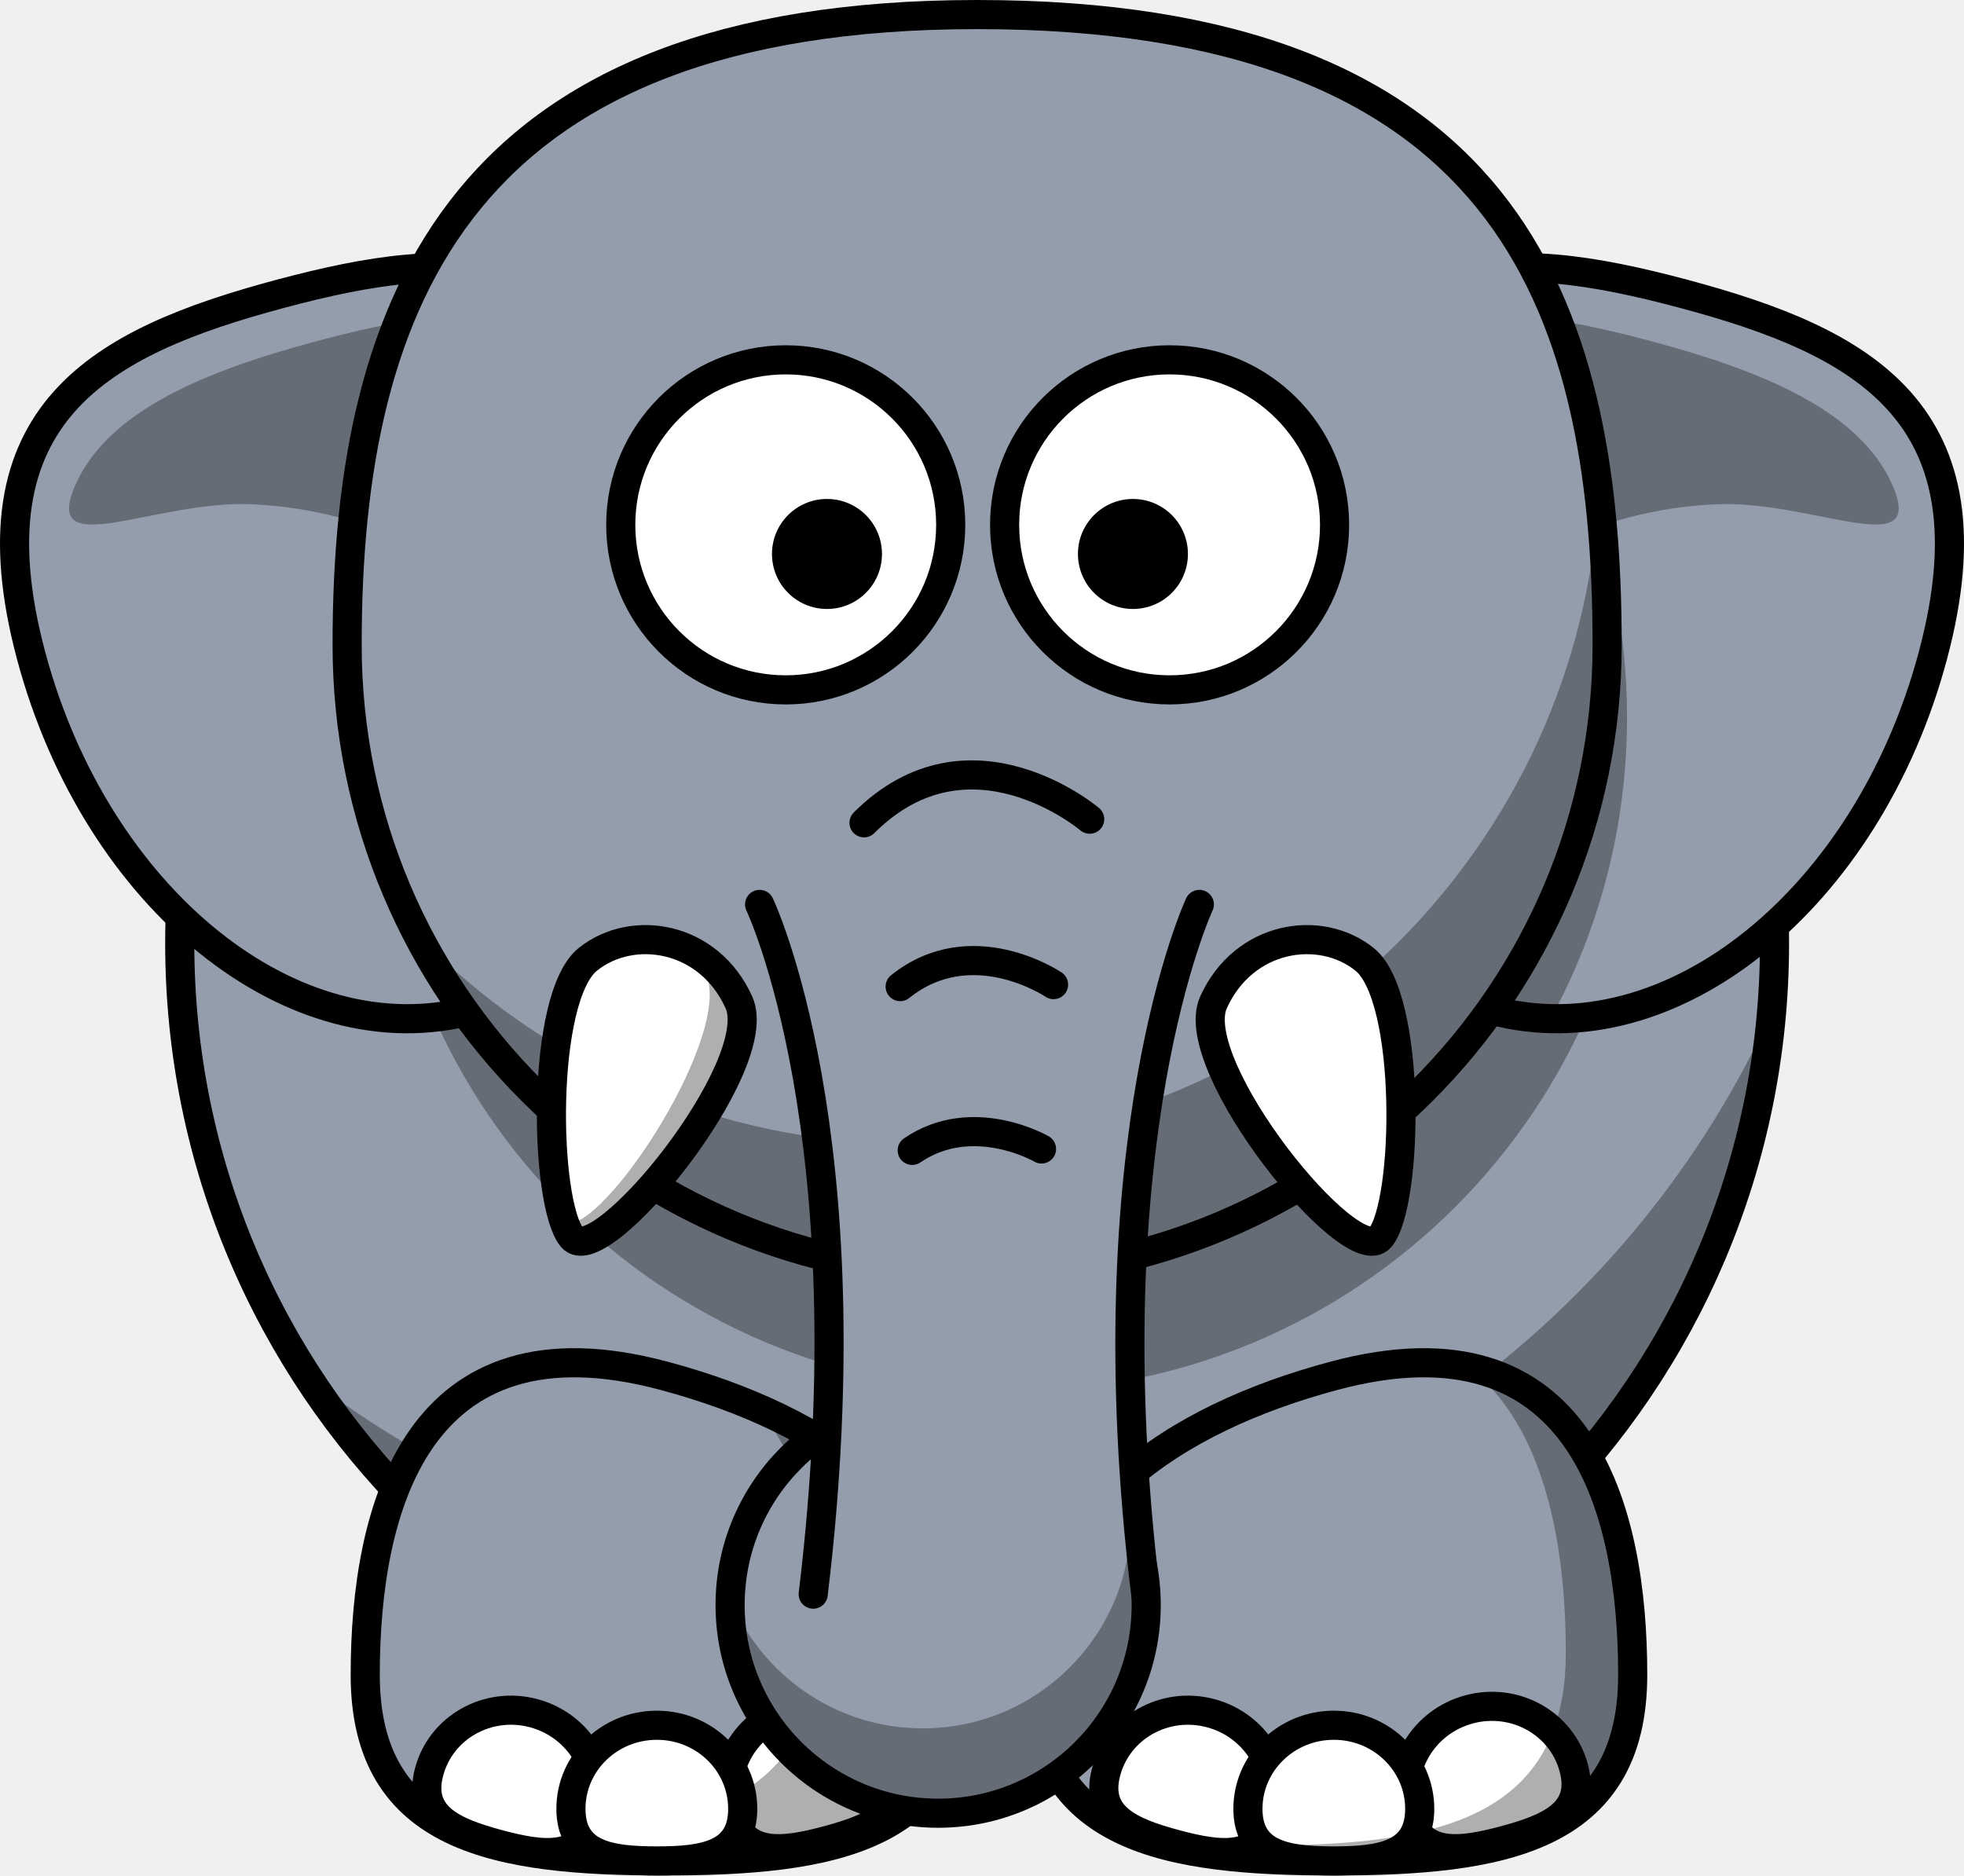
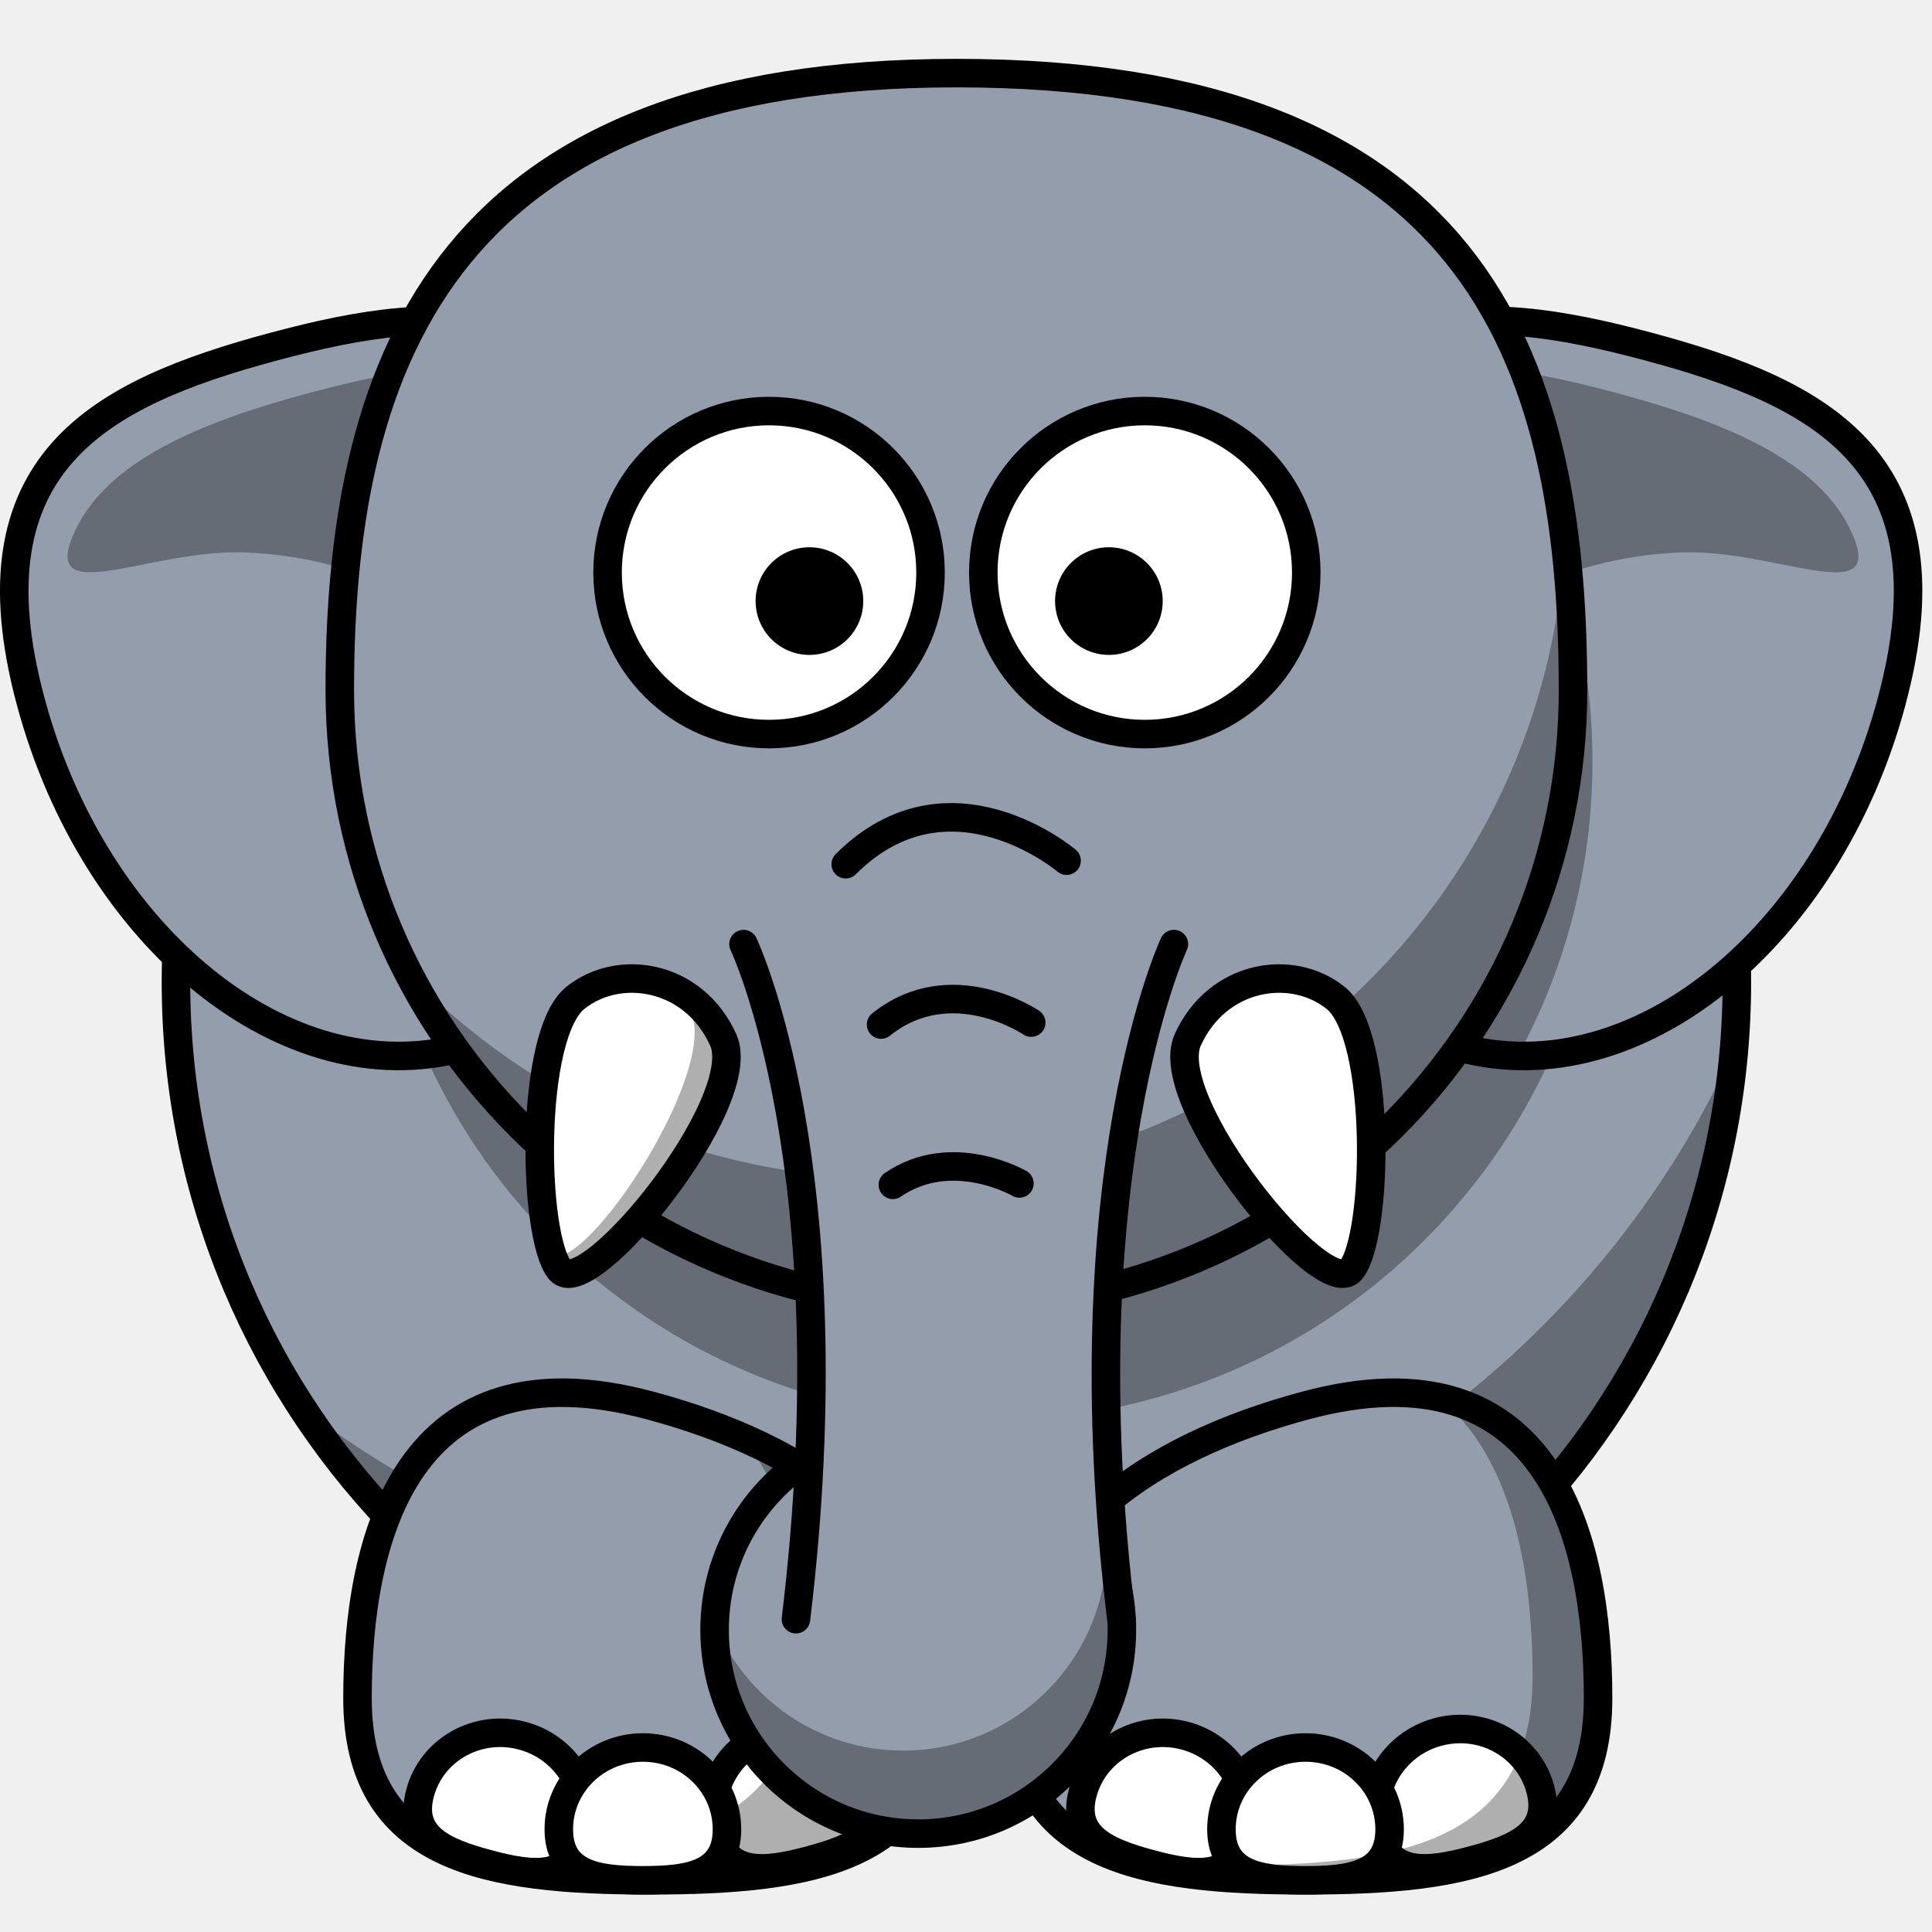
- <svg xmlns="http://www.w3.org/2000/svg" version="1.0" width="269.797" height="257.639" id="svg2">
+ <svg xmlns="http://www.w3.org/2000/svg" version="1.0" width="50" height="50" id="svg2">
  <defs id="defs4" />
-   <path d="M 243.766,129.569 C 243.784,190.078 194.737,239.139 134.229,239.139 C 73.721,239.139 24.674,190.078 24.692,129.569 C 24.674,69.061 73.721,20 134.229,20 C 194.737,20 243.784,69.061 243.766,129.569 z" id="path2383" style="fill:#939dac;fill-opacity:1;fill-rule:nonzero;stroke:#000000;stroke-width:4;stroke-linecap:round;stroke-linejoin:round;stroke-miterlimit:4;stroke-dasharray:none;stroke-opacity:1" />
-   <path d="M 243.344,139.156 C 222.509,184.852 176.408,216.625 122.906,216.625 C 92.579,216.625 64.655,206.414 42.344,189.25 C 61.878,219.281 95.722,239.125 134.219,239.125 C 191.498,239.125 238.504,195.177 243.344,139.156 z" id="path3353" style="fill:#000000;fill-opacity:0.314;fill-rule:nonzero;stroke:none;stroke-width:4;stroke-linecap:round;stroke-linejoin:round;stroke-miterlimit:4;stroke-dasharray:none;stroke-opacity:1" />
-   <path d="M 50.172,230.069 C 50.166,252.749 68.549,255.639 91.229,255.639 C 113.909,255.639 132.293,252.749 132.286,230.069 C 132.293,207.389 113.136,194.87 91.229,189 C 57.148,179.868 50.166,207.389 50.172,230.069 z" id="path3245" style="fill:#939dac;fill-opacity:1;fill-rule:nonzero;stroke:#000000;stroke-width:4;stroke-linecap:round;stroke-linejoin:round;stroke-miterlimit:4;stroke-dasharray:none;stroke-opacity:1" />
-   <path d="M 123.187,242.859 C 124.831,248.986 119.937,251.134 113.641,252.821 C 107.345,254.508 102.033,255.095 100.393,248.967 C 98.749,242.84 102.521,236.504 108.817,234.818 C 115.113,233.131 121.547,236.731 123.187,242.859 z" id="path3239" style="fill:#ffffff;fill-opacity:1;fill-rule:nonzero;stroke:#000000;stroke-width:4;stroke-linecap:round;stroke-linejoin:round;stroke-miterlimit:4;stroke-dasharray:none;stroke-opacity:1" />
-   <path d="M 225.273,104.569 C 225.287,152.376 186.536,191.139 138.729,191.139 C 90.922,191.139 52.171,152.376 52.186,104.569 C 52.171,56.763 90.922,18 138.729,18 C 186.536,18 225.287,56.763 225.273,104.569 z" id="path3307" style="fill:#000000;fill-opacity:0.314;fill-rule:nonzero;stroke:none;stroke-width:4;stroke-linecap:round;stroke-linejoin:round;stroke-miterlimit:4;stroke-dasharray:none;stroke-opacity:1" />
-   <path d="M 265.511,90.103 C 256.558,123.544 229.448,145.34 204.965,138.779 C 180.482,132.219 167.901,99.789 176.868,66.351 C 185.821,32.91 206.849,33.814 231.333,40.374 C 255.816,46.934 274.478,56.666 265.511,90.103 z" id="path2400" style="fill:#939dac;fill-opacity:1;fill-rule:nonzero;stroke:#000000;stroke-width:4;stroke-linecap:round;stroke-linejoin:round;stroke-miterlimit:4;stroke-dasharray:none;stroke-opacity:1" />
-   <path d="M 4.286,90.103 C 13.239,123.544 40.349,145.34 64.833,138.779 C 89.316,132.219 101.896,99.789 92.929,66.351 C 83.976,32.91 62.948,33.814 38.465,40.374 C 13.982,46.934 -4.681,56.666 4.286,90.103 z" id="path3218" style="fill:#939dac;fill-opacity:1;fill-rule:nonzero;stroke:#000000;stroke-width:4;stroke-linecap:round;stroke-linejoin:round;stroke-miterlimit:4;stroke-dasharray:none;stroke-opacity:1" />
-   <path d="M 198.942,38.179 C 189.199,41.153 181.459,49.263 176.88,66.367 C 167.913,99.804 180.49,132.213 204.974,138.773 C 207.641,139.488 210.333,139.835 213.036,139.898 C 219.717,127.617 223.509,113.519 223.505,98.554 C 223.512,75.062 214.132,53.777 198.942,38.179 z" id="path3309" style="fill:#000000;fill-opacity:0.314;fill-rule:nonzero;stroke:none;stroke-width:4;stroke-linecap:round;stroke-linejoin:round;stroke-miterlimit:4;stroke-dasharray:none;stroke-opacity:1" />
-   <path d="M 205.161,43.242 C 190.392,43.088 178.535,49.876 172.38,72.867 C 167.411,91.393 169.04,109.594 175.661,123.273 C 180.626,99.795 202.858,70.709 235.724,69.273 C 249.052,68.691 264.532,77.32 260.036,66.804 C 255.54,56.289 241.624,50.834 226.817,46.867 C 219.166,44.817 211.874,43.312 205.161,43.242 z" id="path3314" style="fill:#000000;fill-opacity:0.314;fill-rule:nonzero;stroke:none;stroke-width:4;stroke-linecap:round;stroke-linejoin:round;stroke-miterlimit:4;stroke-dasharray:none;stroke-opacity:1" />
-   <path d="M 65.15,43.242 C 79.919,43.088 91.777,49.876 97.932,72.867 C 102.9,91.393 101.271,109.594 94.65,123.273 C 89.686,99.795 67.453,70.709 34.588,69.273 C 21.26,68.691 5.779,77.32 10.275,66.804 C 14.771,56.289 28.687,50.834 43.494,46.867 C 51.145,44.817 58.437,43.312 65.15,43.242 z" id="path3321" style="fill:#000000;fill-opacity:0.314;fill-rule:nonzero;stroke:none;stroke-width:4;stroke-linecap:round;stroke-linejoin:round;stroke-miterlimit:4;stroke-dasharray:none;stroke-opacity:1" />
-   <path d="M 220.773,88.569 C 220.787,136.376 182.036,175.139 134.229,175.139 C 86.422,175.139 47.671,136.376 47.686,88.569 C 47.671,40.763 63.763,2 134.229,2 C 206.109,2 220.787,40.763 220.773,88.569 z" id="path2398" style="fill:#939dac;fill-opacity:1;fill-rule:nonzero;stroke:#000000;stroke-width:4;stroke-linecap:round;stroke-linejoin:round;stroke-miterlimit:4;stroke-dasharray:none;stroke-opacity:1" />
-   <path d="M 130.6,72.099 C 130.603,84.618 120.456,94.769 107.937,94.769 C 95.418,94.769 85.27,84.618 85.274,72.099 C 85.27,59.58 95.418,49.43 107.937,49.43 C 120.456,49.43 130.603,59.58 130.6,72.099 z" id="path3157" style="fill:#ffffff;fill-opacity:1;fill-rule:nonzero;stroke:#000000;stroke-width:4;stroke-linecap:round;stroke-linejoin:round;stroke-miterlimit:4;stroke-dasharray:none;stroke-opacity:1" />
-   <path d="M 183.332,72.099 C 183.336,84.618 173.188,94.769 160.669,94.769 C 148.15,94.769 138.003,84.618 138.006,72.099 C 138.003,59.58 148.15,49.43 160.669,49.43 C 173.188,49.43 183.336,59.58 183.332,72.099 z" id="path3159" style="fill:#ffffff;fill-opacity:1;fill-rule:nonzero;stroke:#000000;stroke-width:4;stroke-linecap:round;stroke-linejoin:round;stroke-miterlimit:4;stroke-dasharray:none;stroke-opacity:1" />
-   <path d="M 163.187,76.099 C 163.188,80.272 159.806,83.656 155.633,83.656 C 151.46,83.656 148.077,80.272 148.079,76.099 C 148.077,71.926 151.46,68.543 155.633,68.543 C 159.806,68.543 163.188,71.926 163.187,76.099 z" id="path3161" style="fill:#000000;fill-opacity:1;fill-rule:nonzero;stroke:none;stroke-width:47.667;stroke-linecap:round;stroke-linejoin:round;stroke-miterlimit:4;stroke-dasharray:none;stroke-opacity:1" />
-   <path d="M 121.157,76.099 C 121.158,80.272 117.776,83.656 113.603,83.656 C 109.43,83.656 106.047,80.272 106.048,76.099 C 106.047,71.926 109.43,68.543 113.603,68.543 C 117.776,68.543 121.158,71.926 121.157,76.099 z" id="path3163" style="fill:#000000;fill-opacity:1;fill-rule:nonzero;stroke:none;stroke-width:47.667;stroke-linecap:round;stroke-linejoin:round;stroke-miterlimit:4;stroke-dasharray:none;stroke-opacity:1" />
-   <path d="M 224.286,230.069 C 224.293,252.749 205.909,255.639 183.229,255.639 C 160.549,255.639 142.166,252.749 142.172,230.069 C 142.166,207.389 161.322,194.87 183.229,189 C 217.31,179.868 224.293,207.389 224.286,230.069 z" id="path3220" style="fill:#939dac;fill-opacity:1;fill-rule:nonzero;stroke:#000000;stroke-width:4;stroke-linecap:round;stroke-linejoin:round;stroke-miterlimit:4;stroke-dasharray:none;stroke-opacity:1" />
-   <path d="M 104.224,193.492 C 109.841,200.854 113.289,210.046 113.286,221.398 C 113.293,248.221 94.903,251.648 72.224,251.648 C 68.714,251.648 65.319,251.542 62.067,251.304 C 69.507,254.915 79.819,255.648 91.224,255.648 C 113.903,255.648 132.293,252.734 132.286,230.054 C 132.292,212.03 120.187,200.444 104.224,193.492 z" id="path3297" style="fill:#000000;fill-opacity:0.314;fill-rule:nonzero;stroke:none;stroke-width:4;stroke-linecap:round;stroke-linejoin:round;stroke-miterlimit:4;stroke-dasharray:none;stroke-opacity:1" />
-   <path d="M 157.455,220.495 C 157.46,236.283 144.663,249.084 128.876,249.084 C 113.088,249.084 100.291,236.283 100.296,220.495 C 100.291,204.707 113.088,191.907 128.876,191.907 C 144.663,191.907 157.46,204.707 157.455,220.495 z" id="path2404" style="fill:#939dac;fill-opacity:1;fill-rule:nonzero;stroke:#000000;stroke-width:4;stroke-linecap:round;stroke-linejoin:round;stroke-miterlimit:4;stroke-dasharray:none;stroke-opacity:1" />
-   <path d="M 81.746,249.498 C 80.106,255.626 74.794,255.039 68.498,253.352 C 62.202,251.665 57.308,249.517 58.952,243.39 C 60.592,237.262 67.026,233.661 73.322,235.348 C 79.618,237.035 83.39,243.371 81.746,249.498 z" id="path3241" style="fill:#ffffff;fill-opacity:1;fill-rule:nonzero;stroke:#000000;stroke-width:4;stroke-linecap:round;stroke-linejoin:round;stroke-miterlimit:4;stroke-dasharray:none;stroke-opacity:1" />
-   <path d="M 219.255,72.461 C 214.324,120.039 174.109,157.148 125.224,157.148 C 98.573,157.148 74.503,146.107 57.317,128.367 C 71.717,156.161 100.759,175.148 134.224,175.148 C 182.03,175.148 220.8,136.361 220.786,88.554 C 220.788,83.05 220.236,77.679 219.255,72.461 z" id="path3302" style="fill:#000000;fill-opacity:0.314;fill-rule:nonzero;stroke:none;stroke-width:4;stroke-linecap:round;stroke-linejoin:round;stroke-miterlimit:4;stroke-dasharray:none;stroke-opacity:1" />
-   <path d="M 157.392,218.992 L 111.711,218.992 C 119.373,155.706 104.349,124.242 104.349,124.242 C 104.349,124.242 164.755,124.242 164.755,124.242 C 164.755,124.242 149.73,156.413 157.392,218.992 z" id="path3188" style="fill:#939dac;fill-opacity:1;fill-rule:evenodd;stroke:none;stroke-width:4;stroke-linecap:round;stroke-linejoin:miter;stroke-miterlimit:4;stroke-dasharray:none;stroke-opacity:1" />
-   <path d="M 164.755,124.242 C 164.755,124.242 149.73,156.413 157.392,218.992 M 111.711,218.992 C 119.373,155.706 104.349,124.242 104.349,124.242" id="path3183" style="fill:none;fill-opacity:0.75;fill-rule:evenodd;stroke:#000000;stroke-width:4;stroke-linecap:round;stroke-linejoin:miter;stroke-miterlimit:4;stroke-dasharray:none;stroke-opacity:1" />
-   <path d="M 187.44,131.775 C 193.96,136.983 193.493,165.292 189.627,169.988 C 185.761,174.684 162.77,146.405 166.7,137.698 C 170.834,128.538 181.306,126.876 187.44,131.775 z" id="path3190" style="fill:#ffffff;fill-opacity:1;fill-rule:evenodd;stroke:#000000;stroke-width:4;stroke-linecap:butt;stroke-linejoin:round;stroke-miterlimit:4;stroke-dasharray:none;stroke-opacity:1" />
-   <path d="M 118.692,113.031 C 133.192,98.531 149.692,112.531 149.692,112.531" id="path3192" style="fill:none;fill-opacity:0.75;fill-rule:evenodd;stroke:#000000;stroke-width:4;stroke-linecap:round;stroke-linejoin:miter;stroke-miterlimit:4;stroke-dasharray:none;stroke-opacity:1" />
-   <path d="M 123.656,135.531 C 133.513,127.645 144.729,135.259 144.729,135.259" id="path3194" style="fill:none;fill-opacity:0.75;fill-rule:evenodd;stroke:#000000;stroke-width:4;stroke-linecap:round;stroke-linejoin:miter;stroke-miterlimit:4;stroke-dasharray:none;stroke-opacity:1" />
-   <path d="M 125.311,158.031 C 133.619,152.35 143.074,157.835 143.074,157.835" id="path3196" style="fill:none;fill-opacity:0.75;fill-rule:evenodd;stroke:#000000;stroke-width:4;stroke-linecap:round;stroke-linejoin:miter;stroke-miterlimit:4;stroke-dasharray:none;stroke-opacity:1" />
-   <path d="M 80.765,131.775 C 74.245,136.983 74.712,165.292 78.578,169.988 C 82.444,174.684 105.434,146.405 101.505,137.698 C 97.371,128.538 86.898,126.876 80.765,131.775 z" id="path3214" style="fill:#ffffff;fill-opacity:1;fill-rule:evenodd;stroke:#000000;stroke-width:4;stroke-linecap:butt;stroke-linejoin:round;stroke-miterlimit:4;stroke-dasharray:none;stroke-opacity:1" />
-   <path d="M 216.187,242.859 C 217.831,248.986 212.937,251.134 206.641,252.821 C 200.345,254.508 195.033,255.095 193.393,248.967 C 191.749,242.84 195.521,236.504 201.817,234.818 C 208.113,233.131 214.547,236.731 216.187,242.859 z" id="path3235" style="fill:#ffffff;fill-opacity:1;fill-rule:nonzero;stroke:#000000;stroke-width:4;stroke-linecap:round;stroke-linejoin:round;stroke-miterlimit:4;stroke-dasharray:none;stroke-opacity:1" />
-   <path d="M 174.746,249.498 C 173.106,255.626 167.794,255.039 161.498,253.352 C 155.202,251.665 150.308,249.517 151.952,243.39 C 153.592,237.262 160.026,233.661 166.322,235.348 C 172.618,237.035 176.39,243.371 174.746,249.498 z" id="path3237" style="fill:#ffffff;fill-opacity:1;fill-rule:nonzero;stroke:#000000;stroke-width:4;stroke-linecap:round;stroke-linejoin:round;stroke-miterlimit:4;stroke-dasharray:none;stroke-opacity:1" />
-   <path d="M 195.028,248.487 C 195.03,254.831 189.747,255.639 183.229,255.639 C 176.711,255.639 171.428,254.831 171.43,248.487 C 171.428,242.143 176.711,237 183.229,237 C 189.747,237 195.03,242.143 195.028,248.487 z" id="path3224" style="fill:#ffffff;fill-opacity:1;fill-rule:nonzero;stroke:#000000;stroke-width:4;stroke-linecap:round;stroke-linejoin:round;stroke-miterlimit:4;stroke-dasharray:none;stroke-opacity:1" />
-   <path d="M 102.028,248.487 C 102.03,254.831 96.747,255.639 90.229,255.639 C 83.711,255.639 78.428,254.831 78.43,248.487 C 78.428,242.143 83.711,237 90.229,237 C 96.747,237 102.03,242.143 102.028,248.487 z" id="path3243" style="fill:#ffffff;fill-opacity:1;fill-rule:nonzero;stroke:#000000;stroke-width:4;stroke-linecap:round;stroke-linejoin:round;stroke-miterlimit:4;stroke-dasharray:none;stroke-opacity:1" />
-   <path d="M 155.317,209.617 C 154.906,225.042 142.28,237.429 126.755,237.429 C 114.81,237.429 104.589,230.084 100.317,219.679 C 100.31,219.951 100.286,220.219 100.286,220.492 C 100.281,236.28 113.093,249.086 128.88,249.086 C 144.667,249.086 157.447,236.28 157.442,220.492 C 157.444,216.639 156.699,212.972 155.317,209.617 z" id="path3287" style="fill:#000000;fill-opacity:0.314;fill-rule:nonzero;stroke:none;stroke-width:4;stroke-linecap:round;stroke-linejoin:round;stroke-miterlimit:4;stroke-dasharray:none;stroke-opacity:1" />
-   <path d="M 201.75,187.812 C 212.311,195.965 215.098,212.484 215.094,227.062 C 215.101,250.531 196.086,253.531 172.625,253.531 C 167.534,253.531 162.68,253.367 158.156,252.906 C 165.091,255.126 173.779,255.625 183.219,255.625 C 205.899,255.625 224.288,252.743 224.281,230.062 C 224.287,212.294 219.995,191.57 201.75,187.812 z" id="path3358" style="fill:#000000;fill-opacity:0.314;fill-rule:nonzero;stroke:none;stroke-width:4;stroke-linecap:round;stroke-linejoin:round;stroke-miterlimit:4;stroke-dasharray:none;stroke-opacity:1" />
-   <path d="M 94.656,130.469 C 95.433,131.312 96.159,132.284 96.781,133.375 C 101.326,141.35 82.822,169.659 77.562,168.031 C 77.868,168.877 78.191,169.549 78.562,170 C 82.429,174.696 105.429,146.394 101.5,137.688 C 99.933,134.215 97.463,131.837 94.656,130.469 z" id="path3363" style="fill:#000000;fill-opacity:0.314;fill-rule:evenodd;stroke:none;stroke-width:4;stroke-linecap:butt;stroke-linejoin:round;stroke-miterlimit:4;stroke-dasharray:none;stroke-opacity:1" />
+   <path d="m 44.95,25.415 c 0.003,11.158 -9.041,20.204 -20.198,20.204 -11.158,0 -20.202,-9.047 -20.198,-20.204 C 4.55,14.258 13.594,5.211 24.751,5.211 c 11.158,0 20.202,9.047 20.198,20.204 z" id="path2383" style="fill:#939dac;fill-opacity:1;fill-rule:nonzero;stroke:#000000;stroke-width:0.738;stroke-linecap:round;stroke-linejoin:round;stroke-miterlimit:4;stroke-opacity:1;stroke-dasharray:none" />
+   <path d="m 44.872,27.183 c -3.842,8.426 -12.343,14.285 -22.208,14.285 -5.592,0 -10.741,-1.883 -14.855,-5.048 3.602,5.538 9.843,9.197 16.941,9.197 10.562,0 19.23,-8.104 20.122,-18.434 z" id="path3353" style="fill:#000000;fill-opacity:0.314;fill-rule:nonzero;stroke:none" />
+   <path d="m 9.252,43.947 c -0.001,4.182 3.389,4.715 7.571,4.715 4.182,0 7.572,-0.533 7.571,-4.715 0.001,-4.182 -3.531,-6.491 -7.571,-7.573 -6.284,-1.684 -7.572,3.391 -7.571,7.573 z" id="path3245" style="fill:#939dac;fill-opacity:1;fill-rule:nonzero;stroke:#000000;stroke-width:0.738;stroke-linecap:round;stroke-linejoin:round;stroke-miterlimit:4;stroke-opacity:1;stroke-dasharray:none" />
+   <path d="m 22.715,46.306 c 0.303,1.13 -0.599,1.526 -1.76,1.837 -1.161,0.311 -2.141,0.419 -2.443,-0.711 -0.303,-1.13 0.392,-2.298 1.553,-2.609 1.161,-0.311 2.347,0.353 2.65,1.483 z" id="path3239" style="fill:#ffffff;fill-opacity:1;fill-rule:nonzero;stroke:#000000;stroke-width:0.738;stroke-linecap:round;stroke-linejoin:round;stroke-miterlimit:4;stroke-opacity:1;stroke-dasharray:none" />
+   <path d="m 41.54,20.805 c 0.003,8.815 -7.143,15.963 -15.958,15.963 -8.815,0 -15.961,-7.148 -15.958,-15.963 -0.003,-8.815 7.143,-15.963 15.958,-15.963 8.815,0 15.961,7.148 15.958,15.963 z" id="path3307" style="fill:#000000;fill-opacity:0.314;fill-rule:nonzero;stroke:none" />
+   <path d="m 48.96,18.138 c -1.651,6.166 -6.65,10.185 -11.165,8.976 -4.515,-1.21 -6.834,-7.19 -5.181,-13.356 1.651,-6.166 5.528,-6 10.043,-4.79 4.515,1.21 7.956,3.004 6.302,9.17 z" id="path2400" style="fill:#939dac;fill-opacity:1;fill-rule:nonzero;stroke:#000000;stroke-width:0.738;stroke-linecap:round;stroke-linejoin:round;stroke-miterlimit:4;stroke-opacity:1;stroke-dasharray:none" />
+   <path d="M 0.79,18.138 C 2.441,24.304 7.44,28.323 11.955,27.114 16.47,25.904 18.789,19.924 17.136,13.758 15.485,7.592 11.607,7.758 7.093,8.968 2.578,10.178 -0.863,11.972 0.79,18.138 z" id="path3218" style="fill:#939dac;fill-opacity:1;fill-rule:nonzero;stroke:#000000;stroke-width:0.738;stroke-linecap:round;stroke-linejoin:round;stroke-miterlimit:4;stroke-opacity:1;stroke-dasharray:none" />
+   <path d="m 36.684,8.563 c -1.797,0.548 -3.224,2.044 -4.068,5.198 -1.654,6.166 0.666,12.142 5.18,13.352 0.492,0.132 0.988,0.196 1.487,0.207 1.232,-2.265 1.931,-4.864 1.93,-7.624 0.001,-4.332 -1.728,-8.257 -4.529,-11.133 z" id="path3309" style="fill:#000000;fill-opacity:0.314;fill-rule:nonzero;stroke:none" />
+   <path d="m 37.831,9.497 c -2.723,-0.028 -4.91,1.223 -6.045,5.463 -0.916,3.416 -0.616,6.772 0.605,9.295 0.915,-4.329 5.015,-9.693 11.075,-9.957 2.458,-0.107 5.312,1.484 4.483,-0.455 -0.829,-1.939 -3.395,-2.945 -6.125,-3.676 C 40.414,9.787 39.069,9.51 37.831,9.497 z" id="path3314" style="fill:#000000;fill-opacity:0.314;fill-rule:nonzero;stroke:none" />
+   <path d="m 12.014,9.497 c 2.723,-0.028 4.91,1.223 6.045,5.463 0.916,3.416 0.616,6.772 -0.605,9.295 C 16.538,19.925 12.438,14.562 6.378,14.297 3.92,14.19 1.066,15.781 1.895,13.842 2.724,11.903 5.29,10.897 8.02,10.165 9.431,9.787 10.776,9.51 12.014,9.497 z" id="path3321" style="fill:#000000;fill-opacity:0.314;fill-rule:nonzero;stroke:none" />
+   <path d="m 40.71,17.855 c 0.003,8.815 -7.143,15.963 -15.958,15.963 -8.815,0 -15.961,-7.148 -15.958,-15.963 C 8.79,9.04 11.758,1.892 24.751,1.892 c 13.254,0 15.961,7.148 15.958,15.963 z" id="path2398" style="fill:#939dac;fill-opacity:1;fill-rule:nonzero;stroke:#000000;stroke-width:0.738;stroke-linecap:round;stroke-linejoin:round;stroke-miterlimit:4;stroke-opacity:1;stroke-dasharray:none" />
+   <path d="m 24.082,14.818 c 7.38e-4,2.308 -1.87,4.18 -4.179,4.18 -2.308,0 -4.18,-1.872 -4.179,-4.18 -6.83e-4,-2.308 1.87,-4.18 4.179,-4.18 2.308,0 4.18,1.872 4.179,4.18 z" id="path3157" style="fill:#ffffff;fill-opacity:1;fill-rule:nonzero;stroke:#000000;stroke-width:0.738;stroke-linecap:round;stroke-linejoin:round;stroke-miterlimit:4;stroke-opacity:1;stroke-dasharray:none" />
+   <path d="m 33.806,14.818 c 7.37e-4,2.308 -1.87,4.18 -4.179,4.18 -2.308,0 -4.18,-1.872 -4.179,-4.18 -7.38e-4,-2.308 1.87,-4.18 4.179,-4.18 2.308,0 4.18,1.872 4.179,4.18 z" id="path3159" style="fill:#ffffff;fill-opacity:1;fill-rule:nonzero;stroke:#000000;stroke-width:0.738;stroke-linecap:round;stroke-linejoin:round;stroke-miterlimit:4;stroke-opacity:1;stroke-dasharray:none" />
+   <path d="m 30.091,15.556 c 1.84e-4,0.769 -0.623,1.393 -1.393,1.393 -0.769,0 -1.393,-0.624 -1.393,-1.393 -1.84e-4,-0.769 0.623,-1.393 1.393,-1.393 0.769,0 1.393,0.624 1.393,1.393 z" id="path3161" style="fill:#000000;fill-opacity:1;fill-rule:nonzero;stroke:none" />
+   <path d="m 22.341,15.556 c 1.85e-4,0.769 -0.623,1.393 -1.393,1.393 -0.769,0 -1.393,-0.624 -1.393,-1.393 -1.85e-4,-0.769 0.623,-1.393 1.393,-1.393 0.769,0 1.393,0.624 1.393,1.393 z" id="path3163" style="fill:#000000;fill-opacity:1;fill-rule:nonzero;stroke:none" />
+   <path d="m 41.358,43.947 c 0.001,4.182 -3.389,4.715 -7.571,4.715 -4.182,0 -7.572,-0.533 -7.571,-4.715 -0.001,-4.182 3.531,-6.491 7.571,-7.573 6.284,-1.684 7.572,3.391 7.571,7.573 z" id="path3220" style="fill:#939dac;fill-opacity:1;fill-rule:nonzero;stroke:#000000;stroke-width:0.738;stroke-linecap:round;stroke-linejoin:round;stroke-miterlimit:4;stroke-opacity:1;stroke-dasharray:none" />
+   <path d="m 19.219,37.202 c 1.036,1.358 1.672,3.053 1.671,5.146 0.001,4.946 -3.39,5.578 -7.572,5.578 -0.647,0 -1.273,-0.02 -1.873,-0.063 1.372,0.666 3.273,0.801 5.376,0.801 4.182,2e-6 7.573,-0.537 7.572,-4.719 9.22e-4,-3.324 -2.231,-5.46 -5.175,-6.742 z" id="path3297" style="fill:#000000;fill-opacity:0.314;fill-rule:nonzero;stroke:none" />
+   <path d="m 29.034,42.182 c 9.22e-4,2.911 -2.359,5.272 -5.27,5.272 -2.911,0 -5.271,-2.36 -5.27,-5.272 -9.22e-4,-2.911 2.359,-5.272 5.27,-5.272 2.911,0 5.271,2.36 5.27,5.272 z" id="path2404" style="fill:#939dac;fill-opacity:1;fill-rule:nonzero;stroke:#000000;stroke-width:0.738;stroke-linecap:round;stroke-linejoin:round;stroke-miterlimit:4;stroke-opacity:1;stroke-dasharray:none" />
+   <path d="m 15.074,47.53 c -0.302,1.13 -1.282,1.022 -2.443,0.711 -1.161,-0.311 -2.063,-0.707 -1.76,-1.837 0.302,-1.13 1.489,-1.794 2.65,-1.483 1.161,0.311 1.856,1.479 1.553,2.609 z" id="path3241" style="fill:#ffffff;fill-opacity:1;fill-rule:nonzero;stroke:#000000;stroke-width:0.738;stroke-linecap:round;stroke-linejoin:round;stroke-miterlimit:4;stroke-opacity:1;stroke-dasharray:none" />
+   <path d="m 40.43,14.885 c -0.909,8.773 -8.325,15.616 -17.339,15.616 -4.914,0 -9.353,-2.036 -12.522,-5.307 2.655,5.125 8.01,8.626 14.181,8.626 8.815,0 15.965,-7.152 15.962,-15.968 3.69e-4,-1.015 -0.102,-2.005 -0.282,-2.968 z" id="path3302" style="fill:#000000;fill-opacity:0.314;fill-rule:nonzero;stroke:none" />
+   <path d="m 29.023,41.905 -8.423,0 c 1.413,-11.67 -1.358,-17.472 -1.358,-17.472 0,0 11.139,0 11.139,0 0,0 -2.77,5.932 -1.358,17.472 z" id="path3188" style="fill:#939dac;fill-opacity:1;fill-rule:evenodd;stroke:none" />
+   <path d="m 30.38,24.433 c 0,0 -2.77,5.932 -1.358,17.472 m -8.423,0 C 22.012,30.235 19.242,24.433 19.242,24.433" id="path3183" style="fill:none;stroke:#000000;stroke-width:0.738;stroke-linecap:round;stroke-linejoin:miter;stroke-miterlimit:4;stroke-opacity:1;stroke-dasharray:none" />
+   <path d="m 34.563,25.822 c 1.202,0.96 1.116,6.18 0.403,7.046 -0.713,0.866 -4.952,-4.349 -4.228,-5.954 0.762,-1.689 2.693,-1.996 3.824,-1.092 z" id="path3190" style="fill:#ffffff;fill-opacity:1;fill-rule:evenodd;stroke:#000000;stroke-width:0.738;stroke-linecap:butt;stroke-linejoin:round;stroke-miterlimit:4;stroke-opacity:1;stroke-dasharray:none" />
+   <path d="m 21.887,22.366 c 2.674,-2.674 5.716,-0.092 5.716,-0.092" id="path3192" style="fill:none;stroke:#000000;stroke-width:0.738;stroke-linecap:round;stroke-linejoin:miter;stroke-miterlimit:4;stroke-opacity:1;stroke-dasharray:none" />
+   <path d="m 22.802,26.515 c 1.818,-1.454 3.886,-0.05 3.886,-0.05" id="path3194" style="fill:none;stroke:#000000;stroke-width:0.738;stroke-linecap:round;stroke-linejoin:miter;stroke-miterlimit:4;stroke-opacity:1;stroke-dasharray:none" />
+   <path d="m 23.107,30.663 c 1.532,-1.048 3.276,-0.036 3.276,-0.036" id="path3196" style="fill:none;stroke:#000000;stroke-width:0.738;stroke-linecap:round;stroke-linejoin:miter;stroke-miterlimit:4;stroke-opacity:1;stroke-dasharray:none" />
+   <path d="m 14.893,25.822 c -1.202,0.96 -1.116,6.18 -0.403,7.046 0.713,0.866 4.952,-4.349 4.228,-5.954 -0.762,-1.689 -2.693,-1.996 -3.824,-1.092 z" id="path3214" style="fill:#ffffff;fill-opacity:1;fill-rule:evenodd;stroke:#000000;stroke-width:0.738;stroke-linecap:butt;stroke-linejoin:round;stroke-miterlimit:4;stroke-opacity:1;stroke-dasharray:none" />
+   <path d="m 39.864,46.306 c 0.303,1.13 -0.599,1.526 -1.76,1.837 -1.161,0.311 -2.141,0.419 -2.443,-0.711 -0.303,-1.13 0.392,-2.298 1.553,-2.609 1.161,-0.311 2.347,0.353 2.65,1.483 z" id="path3235" style="fill:#ffffff;fill-opacity:1;fill-rule:nonzero;stroke:#000000;stroke-width:0.738;stroke-linecap:round;stroke-linejoin:round;stroke-miterlimit:4;stroke-opacity:1;stroke-dasharray:none" />
+   <path d="m 32.223,47.53 c -0.302,1.13 -1.282,1.022 -2.443,0.711 -1.161,-0.311 -2.063,-0.707 -1.76,-1.837 0.302,-1.13 1.489,-1.794 2.65,-1.483 1.161,0.311 1.856,1.479 1.553,2.609 z" id="path3237" style="fill:#ffffff;fill-opacity:1;fill-rule:nonzero;stroke:#000000;stroke-width:0.738;stroke-linecap:round;stroke-linejoin:round;stroke-miterlimit:4;stroke-opacity:1;stroke-dasharray:none" />
+   <path d="m 35.963,47.343 c 3.68e-4,1.17 -0.974,1.319 -2.176,1.319 -1.202,0 -2.176,-0.149 -2.176,-1.319 -3.69e-4,-1.17 0.974,-2.118 2.176,-2.118 1.202,0 2.176,0.948 2.176,2.118 z" id="path3224" style="fill:#ffffff;fill-opacity:1;fill-rule:nonzero;stroke:#000000;stroke-width:0.738;stroke-linecap:round;stroke-linejoin:round;stroke-miterlimit:4;stroke-opacity:1;stroke-dasharray:none" />
+   <path d="m 18.814,47.343 c 3.69e-4,1.17 -0.974,1.319 -2.176,1.319 -1.202,0 -2.176,-0.149 -2.176,-1.319 -3.5e-4,-1.17 0.974,-2.118 2.176,-2.118 1.202,0 2.176,0.948 2.176,2.118 z" id="path3243" style="fill:#ffffff;fill-opacity:1;fill-rule:nonzero;stroke:#000000;stroke-width:0.738;stroke-linecap:round;stroke-linejoin:round;stroke-miterlimit:4;stroke-opacity:1;stroke-dasharray:none" />
+   <path d="m 28.64,40.176 c -0.076,2.844 -2.404,5.129 -5.267,5.129 -2.203,-2e-6 -4.087,-1.354 -4.875,-3.273 -0.002,0.05 -0.006,0.099 -0.006,0.15 -9.22e-4,2.911 2.361,5.273 5.273,5.273 2.911,0 5.268,-2.361 5.267,-5.273 1.85e-4,-0.711 -0.137,-1.387 -0.392,-2.005 z" id="path3287" style="fill:#000000;fill-opacity:0.314;fill-rule:nonzero;stroke:none" />
+   <path d="m 37.202,36.155 c 1.947,1.503 2.461,4.549 2.461,7.238 0.001,4.328 -3.505,4.881 -7.831,4.881 -0.939,0 -1.834,-0.03 -2.668,-0.115 1.279,0.409 2.881,0.501 4.621,0.501 4.182,0 7.573,-0.532 7.572,-4.714 9.22e-4,-3.277 -0.79,-7.098 -4.155,-7.791 z" id="path3358" style="fill:#000000;fill-opacity:0.314;fill-rule:nonzero;stroke:none" />
+   <path d="m 17.454,25.581 c 0.143,0.156 0.277,0.335 0.392,0.536 0.838,1.471 -2.574,6.691 -3.544,6.391 0.056,0.156 0.116,0.28 0.184,0.363 0.713,0.866 4.954,-4.353 4.23,-5.958 -0.289,-0.64 -0.744,-1.079 -1.262,-1.331 z" id="path3363" style="fill:#000000;fill-opacity:0.314;fill-rule:evenodd;stroke:none" />
</svg>
